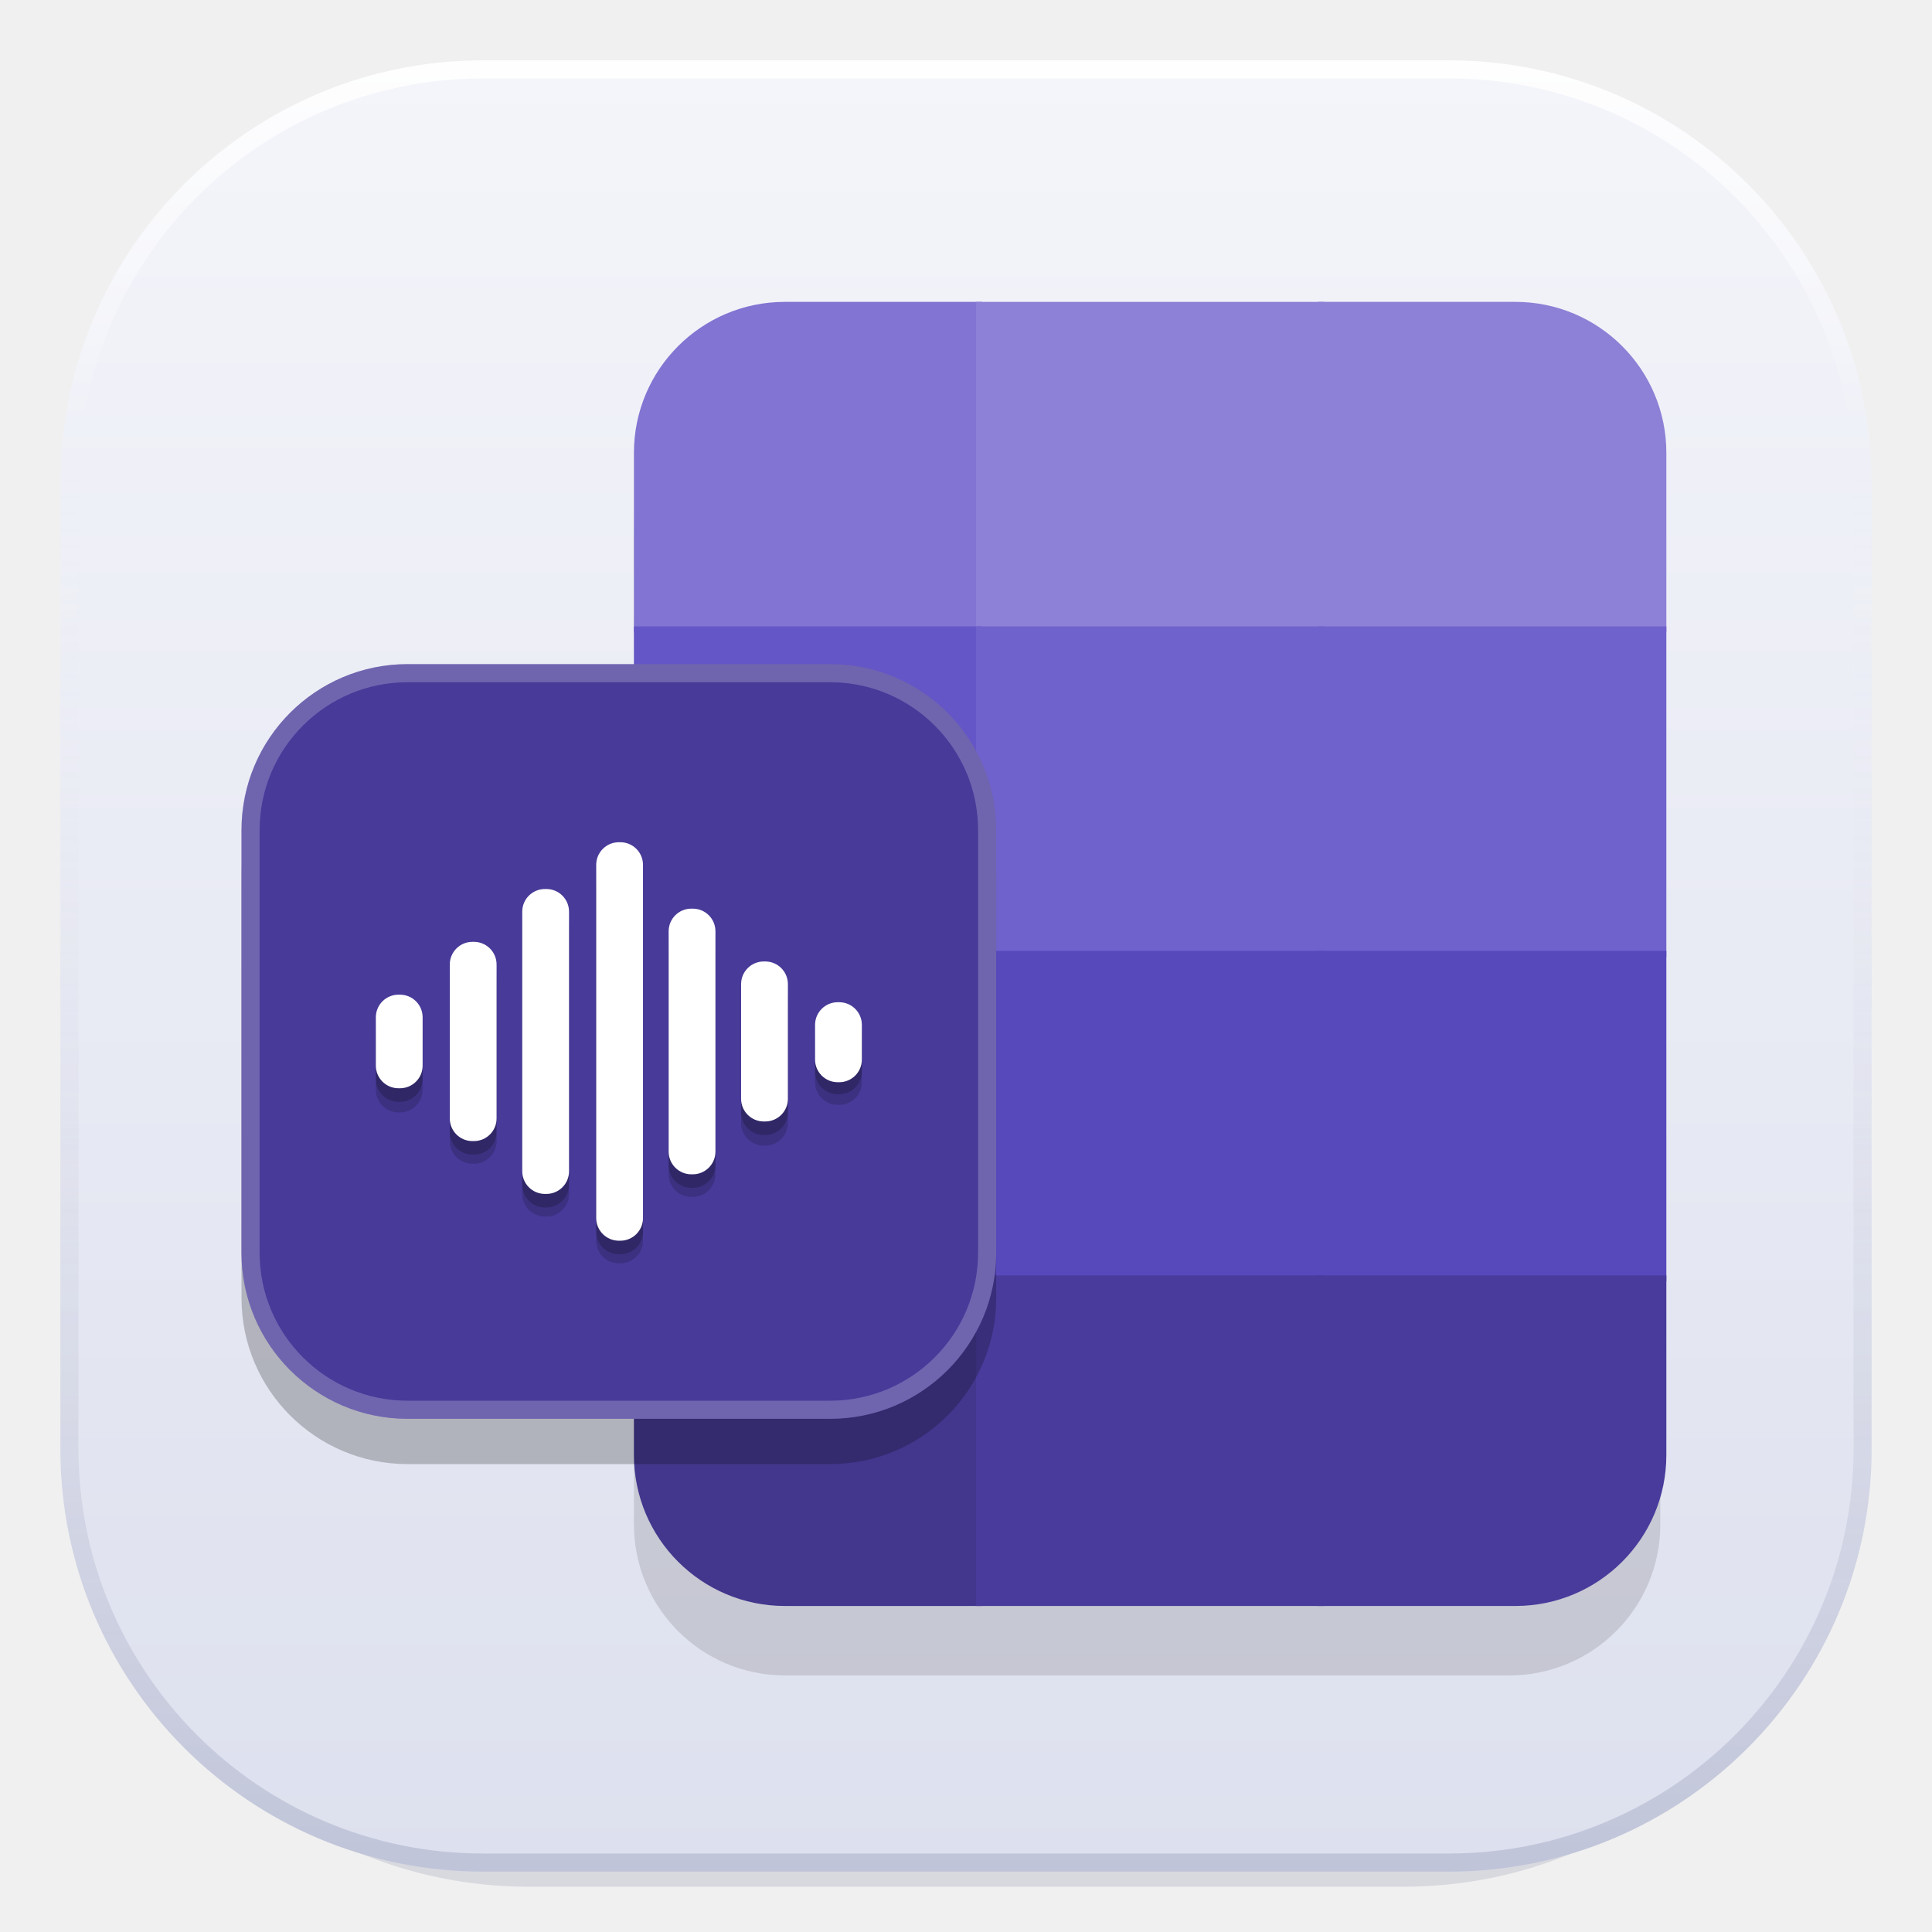
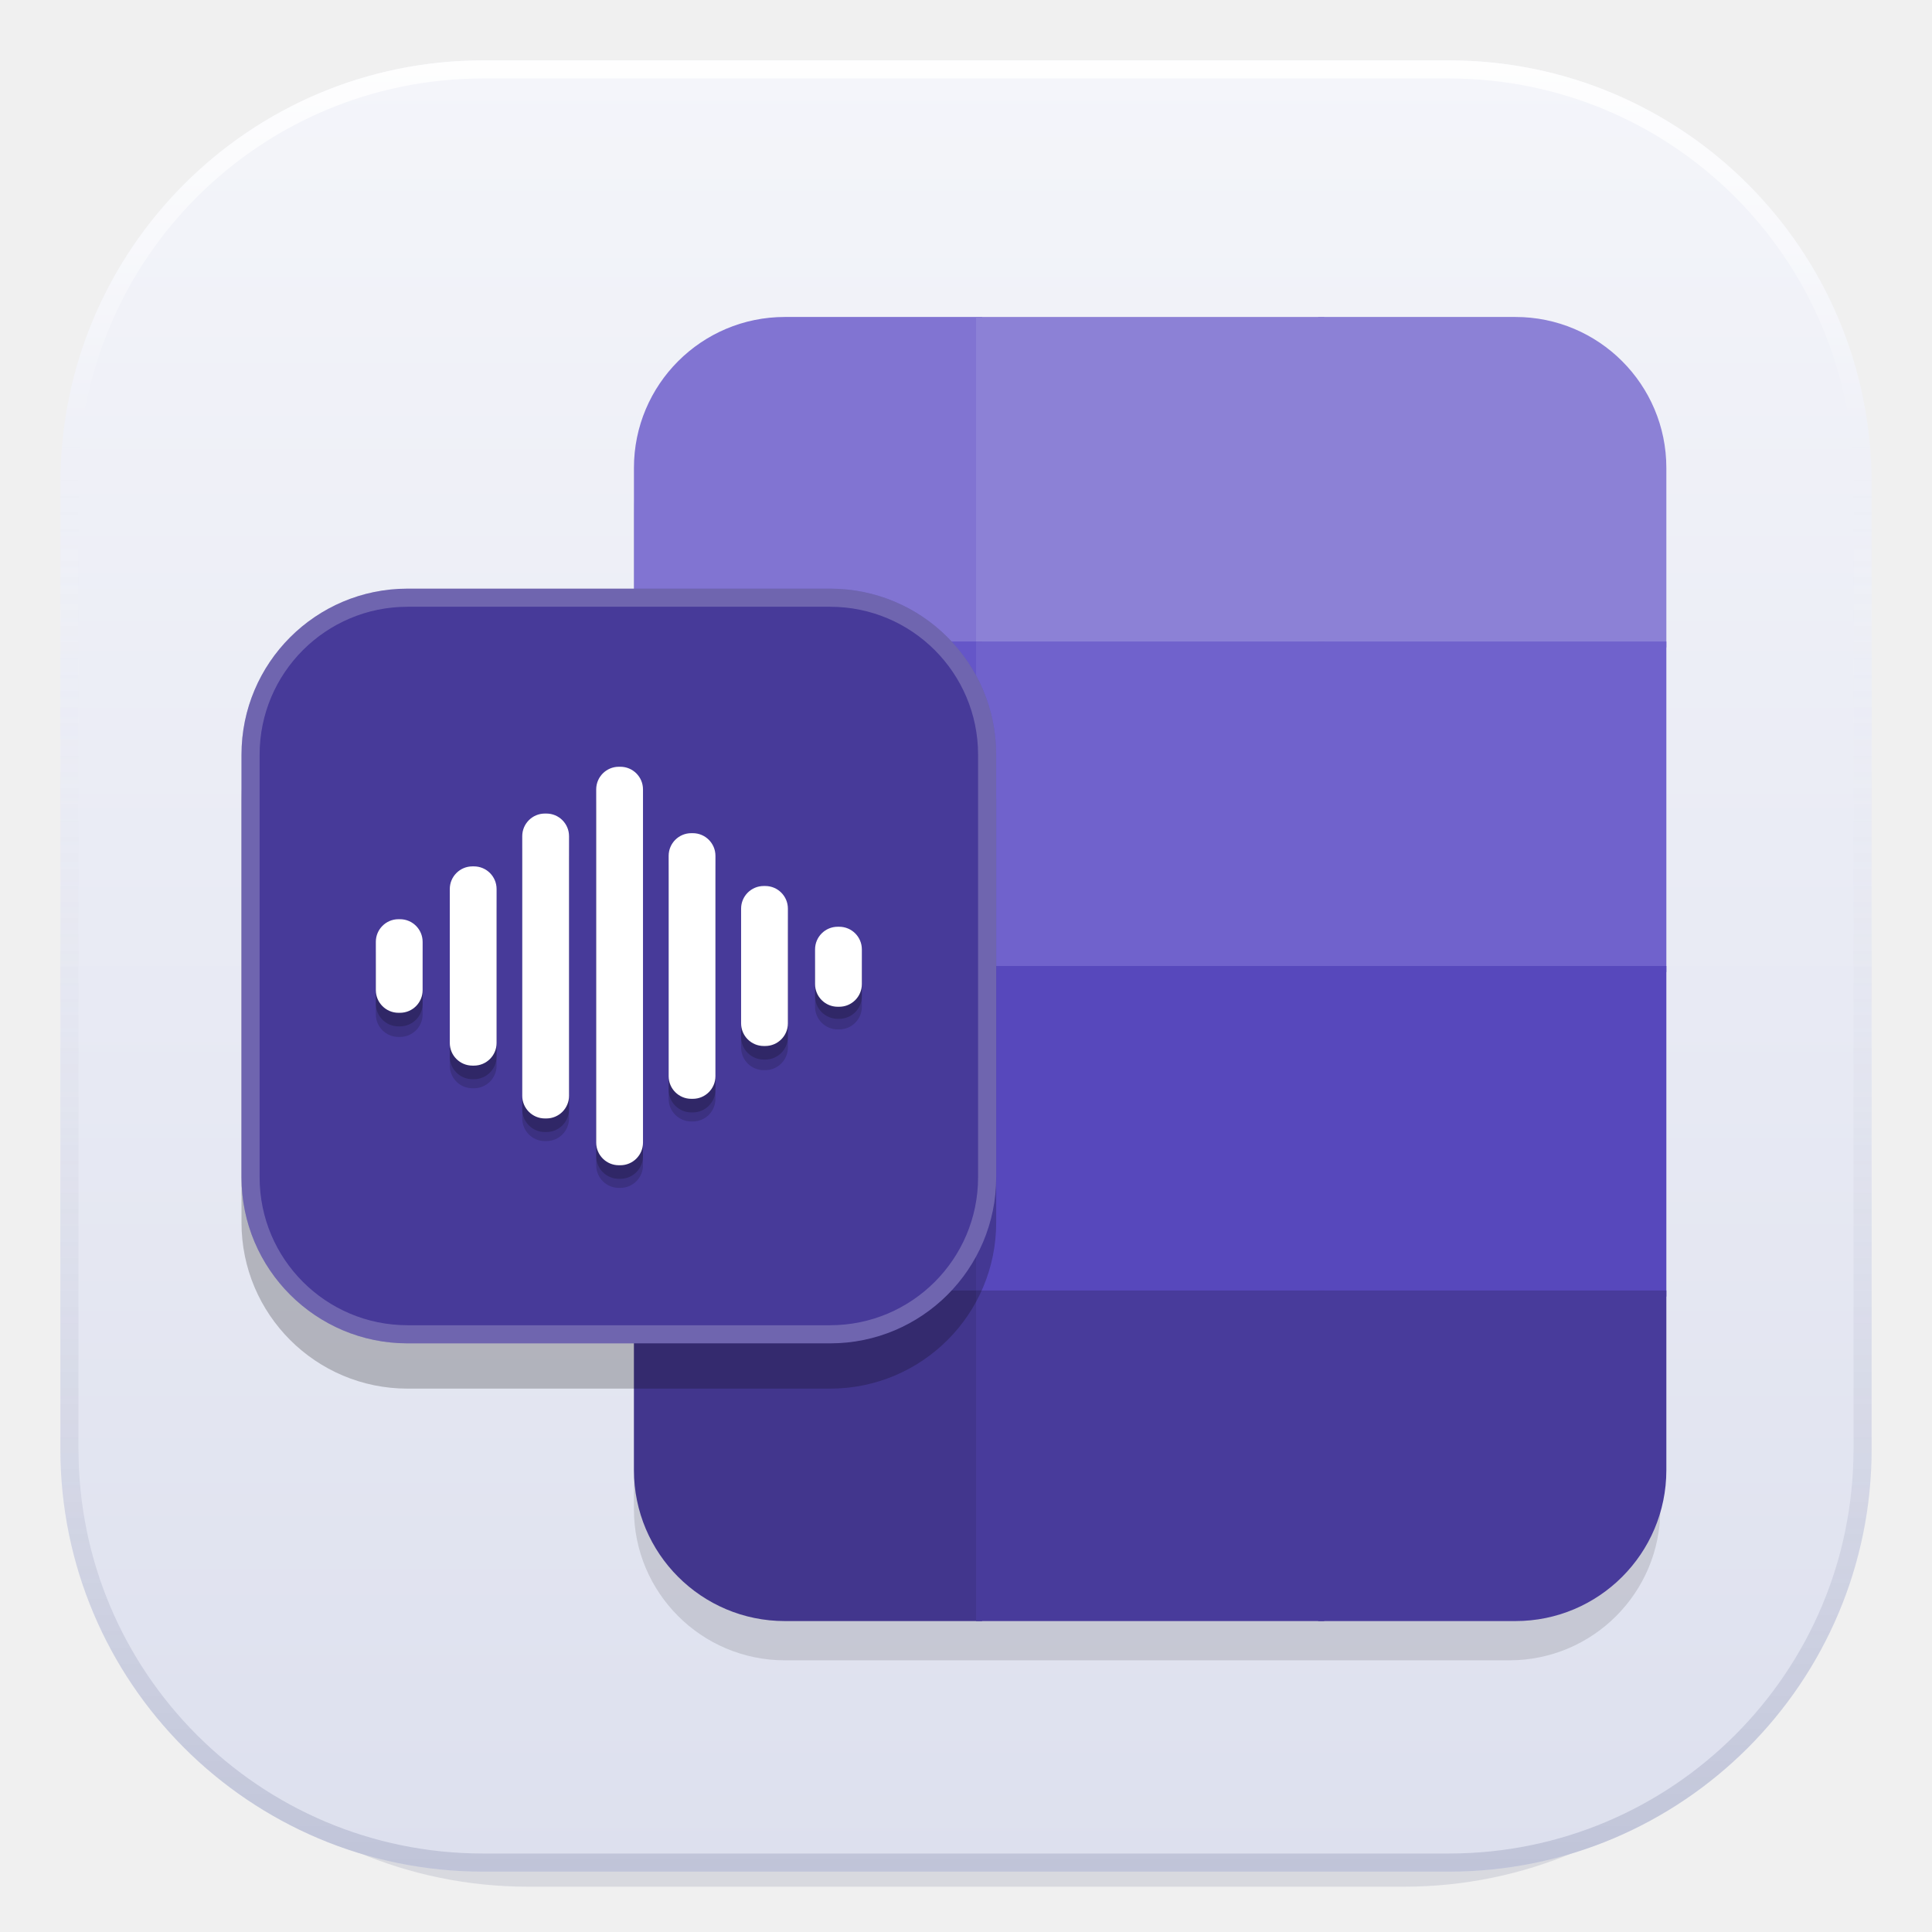
<svg xmlns="http://www.w3.org/2000/svg" viewBox="0 0 128 128">
  <defs>
    <linearGradient id="plate" x1="0" y1="0" x2="0" y2="1">
      <stop offset="0" stop-color="#F4F5FA" />
      <stop offset="1" stop-color="#DDE0EE" />
    </linearGradient>
    <linearGradient id="edge" x1="0" y1="0" x2="0" y2="1">
      <stop offset="0" stop-color="#FFFFFF" stop-opacity=".9" />
      <stop offset=".2" stop-color="#FFFFFF" stop-opacity="0" />
      <stop offset="1" stop-color="#8A90B0" stop-opacity=".35" />
    </linearGradient>
  </defs>
  <rect x="6" y="9" width="116" height="116" rx="29" fill="#5A6088" opacity=".16" />
  <rect x="4" y="4" width="120" height="120" rx="28" fill="url(#plate)" />
  <rect x="4.6" y="4.6" width="118.8" height="118.8" rx="27.4" fill="none" stroke="url(#edge)" stroke-width="1.2" />
-   <rect x="42" y="22" width="68" height="86" rx="10" fill="#000" opacity=".12" transform="translate(0 3)" />
-   <path d="M52.0 20.0H65.067V41.9H42.0V30.0A10 10 0 0 1 52.0 20.0Z" fill="#8174D2" />
-   <path d="M64.667 20.0H87.733V41.9H64.667V20.0Z" fill="#8C81D6" />
-   <path d="M87.333 20.0H100.4A10 10 0 0 1 110.4 30.0V41.9H87.333V20.0Z" fill="#8C81D6" />
-   <path d="M42.0 41.5H65.067V63.4H42.0V41.5Z" fill="#6556C8" />
-   <path d="M64.667 41.5H87.733V63.4H64.667V41.5Z" fill="#7062CC" />
-   <path d="M87.333 41.5H110.4V63.4H87.333V41.5Z" fill="#7062CC" />
-   <path d="M42.0 63.0H65.067V84.9H42.0V63.0Z" fill="#5143AE" />
-   <path d="M64.667 63.0H87.733V84.9H64.667V63.0Z" fill="#5748BC" />
-   <path d="M87.333 63.0H110.4V84.9H87.333V63.0Z" fill="#5748BC" />
-   <path d="M42.0 84.5H65.067V106.4H52.0A10 10 0 0 1 42.0 96.4V84.5Z" fill="#42368D" />
-   <path d="M64.667 84.5H87.733V106.4H64.667V84.5Z" fill="#483B9B" />
-   <path d="M87.333 84.5H110.4V96.4A10 10 0 0 1 100.4 106.4H87.333V84.5Z" fill="#483B9B" />
-   <rect x="16" y="47" width="50" height="50" rx="11" fill="#000" opacity=".22" />
-   <rect x="16" y="44" width="50" height="50" rx="11" fill="#473A99" />
-   <rect x="16.6" y="44.6" width="48.8" height="48.8" rx="10.4" fill="none" stroke="#FFFFFF" stroke-opacity=".22" stroke-width="1.2" />
+   <rect x="42" y="21" width="68" height="86" rx="10" fill="#000" opacity=".12" transform="translate(0 3)" />
+   <path d="M52.0 21.0H65.067V42.9H42.0V31.0A10 10 0 0 1 52.0 21.0Z" fill="#8174D2" />
+   <path d="M64.667 21.0H87.733V42.9H64.667V21.0Z" fill="#8C81D6" />
+   <path d="M87.333 21.0H100.4A10 10 0 0 1 110.4 31.0V42.9H87.333V21.0Z" fill="#8C81D6" />
+   <path d="M42.0 42.5H65.067V64.4H42.0V42.5Z" fill="#6556C8" />
+   <path d="M64.667 42.5H87.733V64.4H64.667V42.5Z" fill="#7062CC" />
+   <path d="M87.333 42.5H110.4V64.4H87.333V42.5Z" fill="#7062CC" />
+   <path d="M42.0 64.0H65.067V85.9H42.0V64.0Z" fill="#5143AE" />
+   <path d="M64.667 64.0H87.733V85.9H64.667V64.0Z" fill="#5748BC" />
+   <path d="M87.333 64.0H110.4V85.9H87.333V64.0Z" fill="#5748BC" />
+   <path d="M42.0 85.5H65.067V107.4H52.0A10 10 0 0 1 42.0 97.4V85.5Z" fill="#42368D" />
+   <path d="M64.667 85.5H87.733V107.4H64.667V85.5Z" fill="#483B9B" />
+   <path d="M87.333 85.5H110.4V97.4A10 10 0 0 1 100.4 107.4H87.333V85.5Z" fill="#483B9B" />
+   <rect x="16" y="42" width="50" height="50" rx="11" fill="#000" opacity=".22" />
+   <rect x="16" y="39" width="50" height="50" rx="11" fill="#473A99" />
+   <rect x="16.6" y="39.6" width="48.8" height="48.8" rx="10.4" fill="none" stroke="#FFFFFF" stroke-opacity=".22" stroke-width="1.2" />
  <g>
-     <rect x="24.9" y="67.5" width="3.1" height="6.2" rx="1.5" fill="#000" opacity="0.16" />
-     <rect x="29.8" y="63.9" width="3.1" height="13.2" rx="1.5" fill="#000" opacity="0.16" />
-     <rect x="34.6" y="60.4" width="3.1" height="20.2" rx="1.5" fill="#000" opacity="0.16" />
-     <rect x="39.5" y="57.3" width="3.1" height="26.4" rx="1.5" fill="#000" opacity="0.16" />
-     <rect x="44.3" y="61.7" width="3.1" height="17.6" rx="1.5" fill="#000" opacity="0.16" />
-     <rect x="49.1" y="65.3" width="3.1" height="10.6" rx="1.5" fill="#000" opacity="0.16" />
-     <rect x="54.0" y="67.9" width="3.1" height="5.3" rx="1.5" fill="#000" opacity="0.16" />
-     <rect x="24.9" y="66.8" width="3.1" height="6.2" rx="1.5" fill="#000" opacity="0.2" />
-     <rect x="29.8" y="63.3" width="3.1" height="13.2" rx="1.5" fill="#000" opacity="0.2" />
-     <rect x="34.6" y="59.8" width="3.1" height="20.2" rx="1.5" fill="#000" opacity="0.2" />
-     <rect x="39.5" y="56.7" width="3.1" height="26.4" rx="1.5" fill="#000" opacity="0.2" />
-     <rect x="44.3" y="61.1" width="3.1" height="17.6" rx="1.5" fill="#000" opacity="0.2" />
-     <rect x="49.1" y="64.6" width="3.1" height="10.6" rx="1.5" fill="#000" opacity="0.2" />
-     <rect x="54.0" y="67.2" width="3.1" height="5.3" rx="1.5" fill="#000" opacity="0.2" />
-     <rect x="24.9" y="65.9" width="3.1" height="6.2" rx="1.5" fill="#FFFFFF" opacity="1" />
-     <rect x="29.8" y="62.4" width="3.1" height="13.2" rx="1.5" fill="#FFFFFF" opacity="1" />
-     <rect x="34.6" y="58.9" width="3.1" height="20.2" rx="1.5" fill="#FFFFFF" opacity="1" />
-     <rect x="39.5" y="55.8" width="3.1" height="26.4" rx="1.5" fill="#FFFFFF" opacity="1" />
-     <rect x="44.3" y="60.2" width="3.1" height="17.6" rx="1.5" fill="#FFFFFF" opacity="1" />
-     <rect x="49.1" y="63.7" width="3.1" height="10.6" rx="1.5" fill="#FFFFFF" opacity="1" />
-     <rect x="54.0" y="66.4" width="3.1" height="5.3" rx="1.5" fill="#FFFFFF" opacity="1" />
+     <rect x="24.9" y="62.5" width="3.1" height="6.2" rx="1.5" fill="#000" opacity="0.16" />
+     <rect x="29.8" y="58.9" width="3.1" height="13.2" rx="1.5" fill="#000" opacity="0.16" />
+     <rect x="34.6" y="55.4" width="3.1" height="20.2" rx="1.5" fill="#000" opacity="0.16" />
+     <rect x="39.5" y="52.3" width="3.1" height="26.4" rx="1.5" fill="#000" opacity="0.16" />
+     <rect x="44.3" y="56.7" width="3.1" height="17.6" rx="1.5" fill="#000" opacity="0.16" />
+     <rect x="49.1" y="60.3" width="3.1" height="10.6" rx="1.5" fill="#000" opacity="0.16" />
+     <rect x="54.0" y="62.9" width="3.1" height="5.3" rx="1.5" fill="#000" opacity="0.16" />
+     <rect x="24.9" y="61.8" width="3.1" height="6.2" rx="1.5" fill="#000" opacity="0.2" />
+     <rect x="29.8" y="58.3" width="3.1" height="13.2" rx="1.5" fill="#000" opacity="0.2" />
+     <rect x="34.6" y="54.8" width="3.1" height="20.2" rx="1.5" fill="#000" opacity="0.2" />
+     <rect x="39.5" y="51.7" width="3.1" height="26.4" rx="1.5" fill="#000" opacity="0.2" />
+     <rect x="44.3" y="56.1" width="3.1" height="17.6" rx="1.5" fill="#000" opacity="0.2" />
+     <rect x="49.1" y="59.6" width="3.1" height="10.6" rx="1.5" fill="#000" opacity="0.2" />
+     <rect x="54.0" y="62.2" width="3.1" height="5.3" rx="1.5" fill="#000" opacity="0.2" />
+     <rect x="24.9" y="60.9" width="3.1" height="6.2" rx="1.5" fill="#FFFFFF" opacity="1" />
+     <rect x="29.8" y="57.4" width="3.1" height="13.2" rx="1.5" fill="#FFFFFF" opacity="1" />
+     <rect x="34.6" y="53.9" width="3.1" height="20.2" rx="1.5" fill="#FFFFFF" opacity="1" />
+     <rect x="39.5" y="50.8" width="3.1" height="26.4" rx="1.5" fill="#FFFFFF" opacity="1" />
+     <rect x="44.3" y="55.2" width="3.1" height="17.6" rx="1.5" fill="#FFFFFF" opacity="1" />
+     <rect x="49.1" y="58.7" width="3.1" height="10.6" rx="1.5" fill="#FFFFFF" opacity="1" />
+     <rect x="54.0" y="61.4" width="3.1" height="5.3" rx="1.5" fill="#FFFFFF" opacity="1" />
  </g>
</svg>
